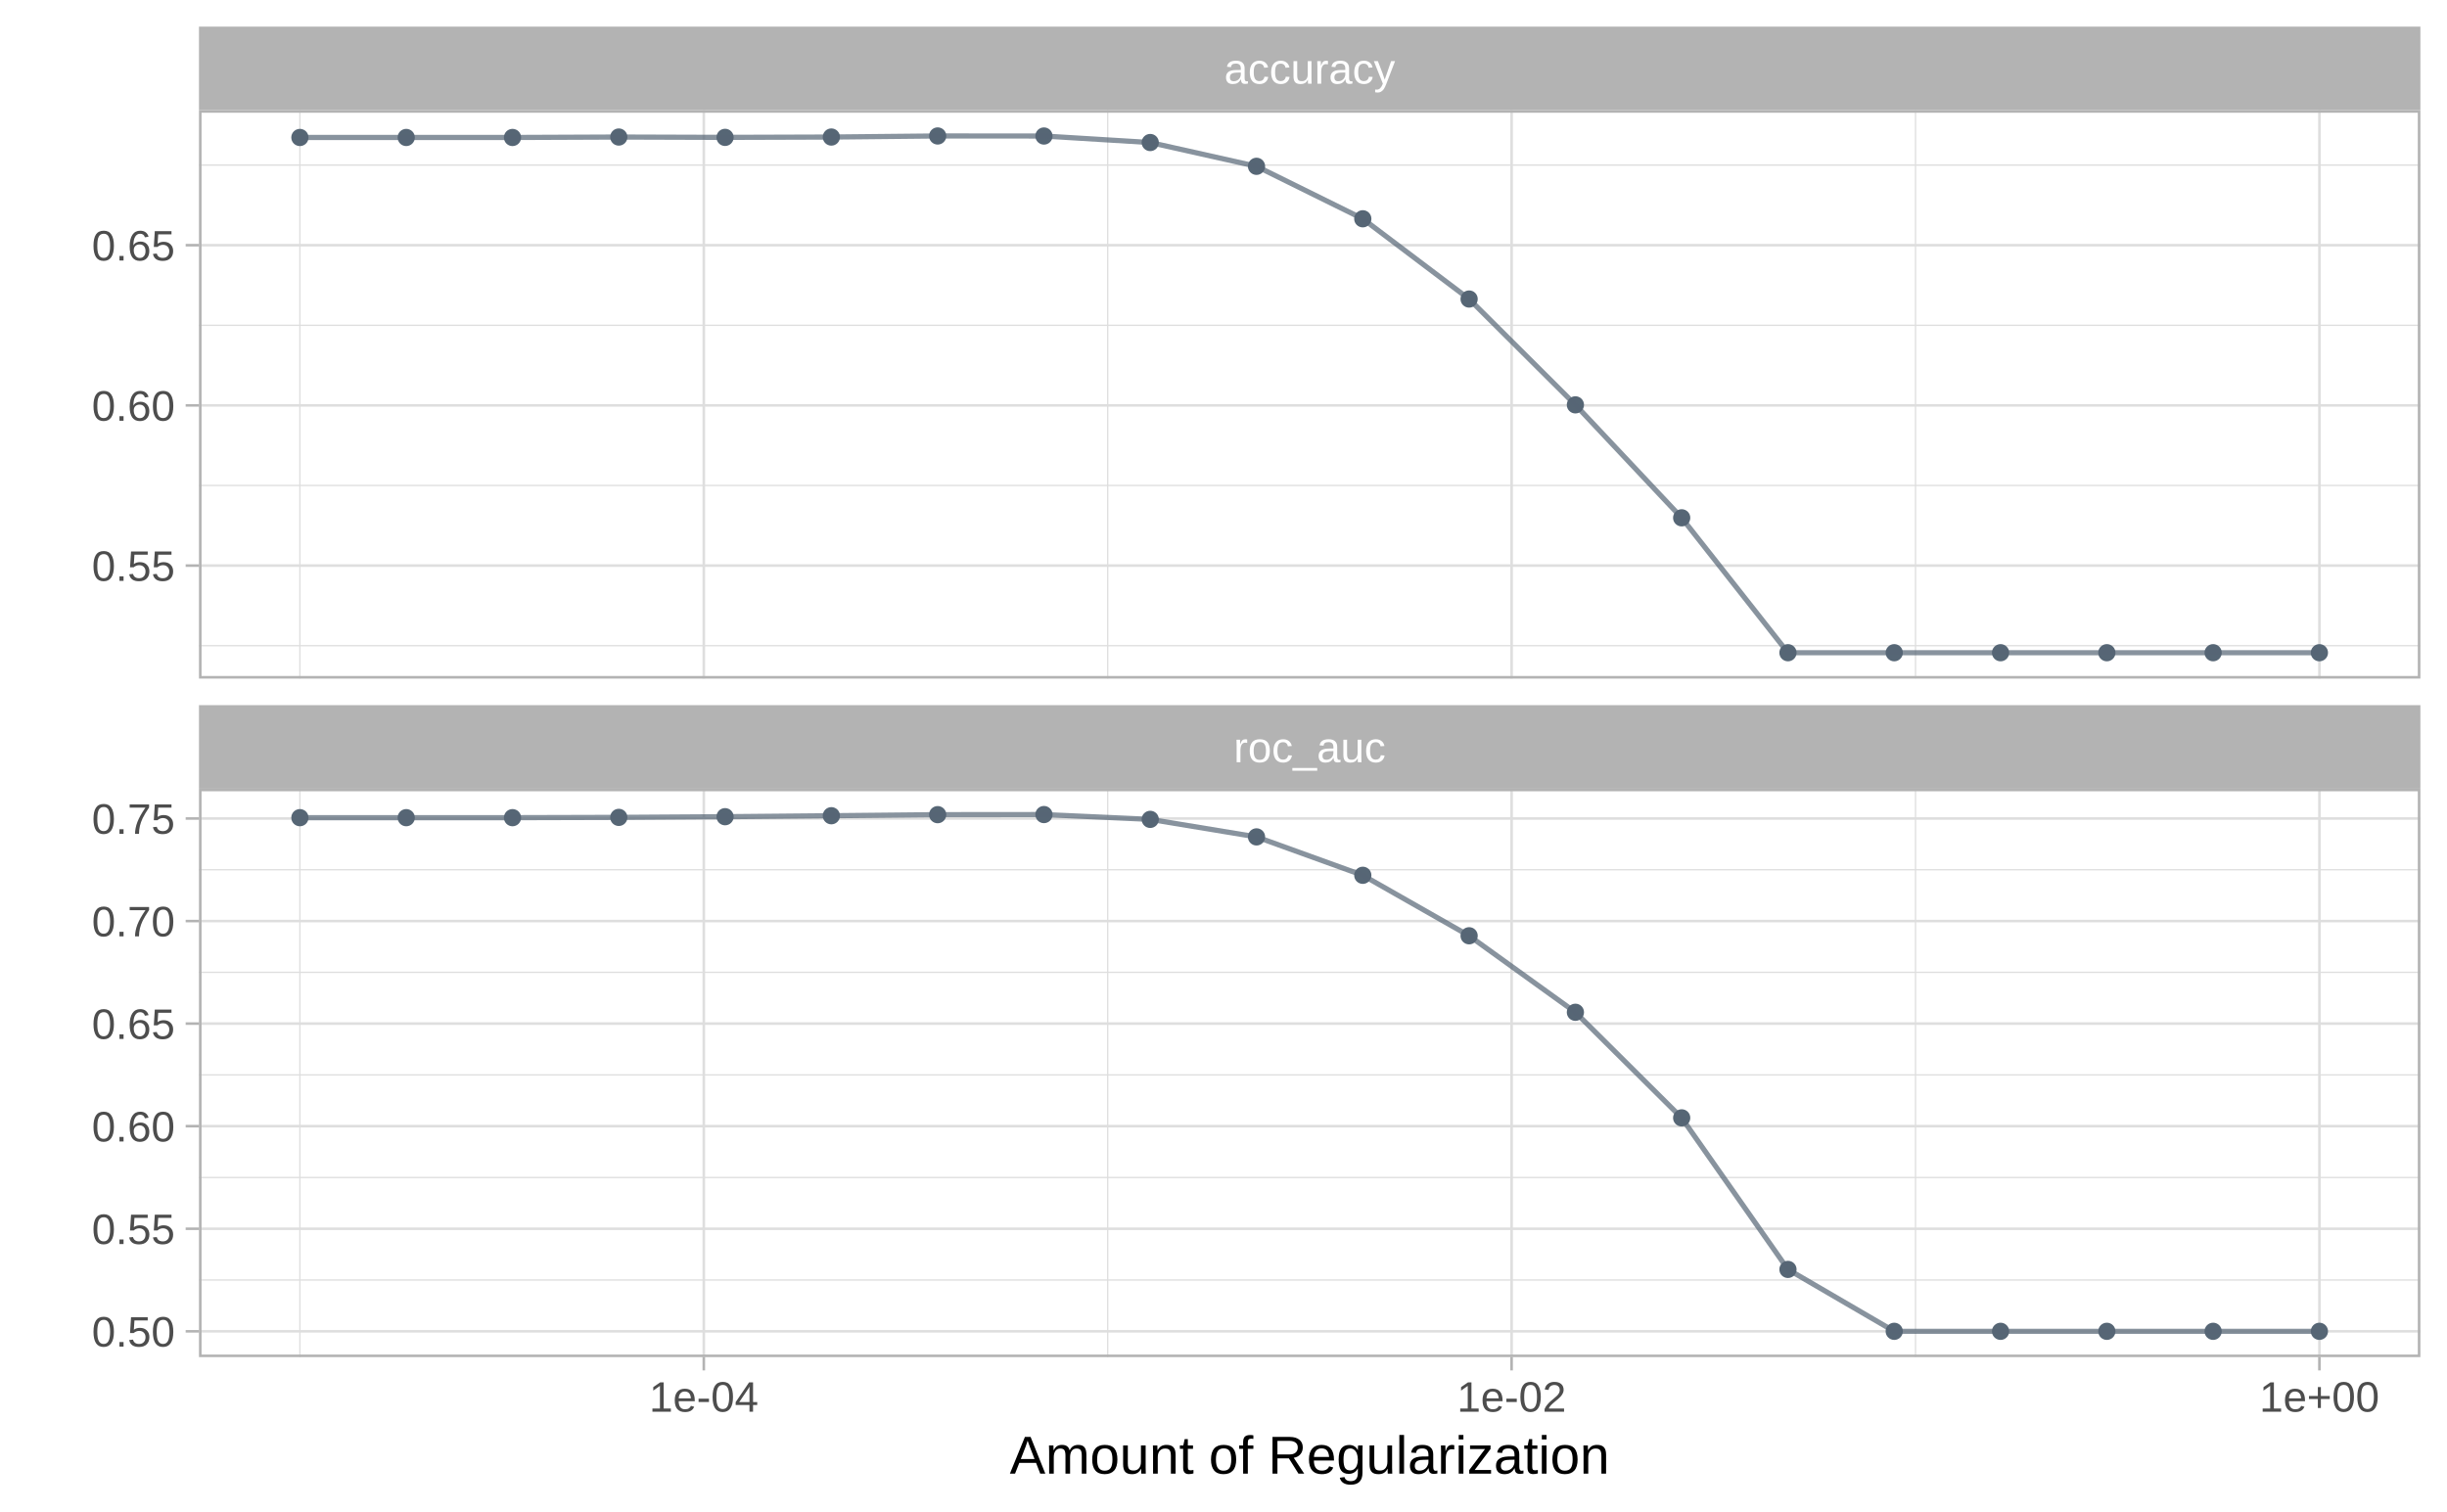
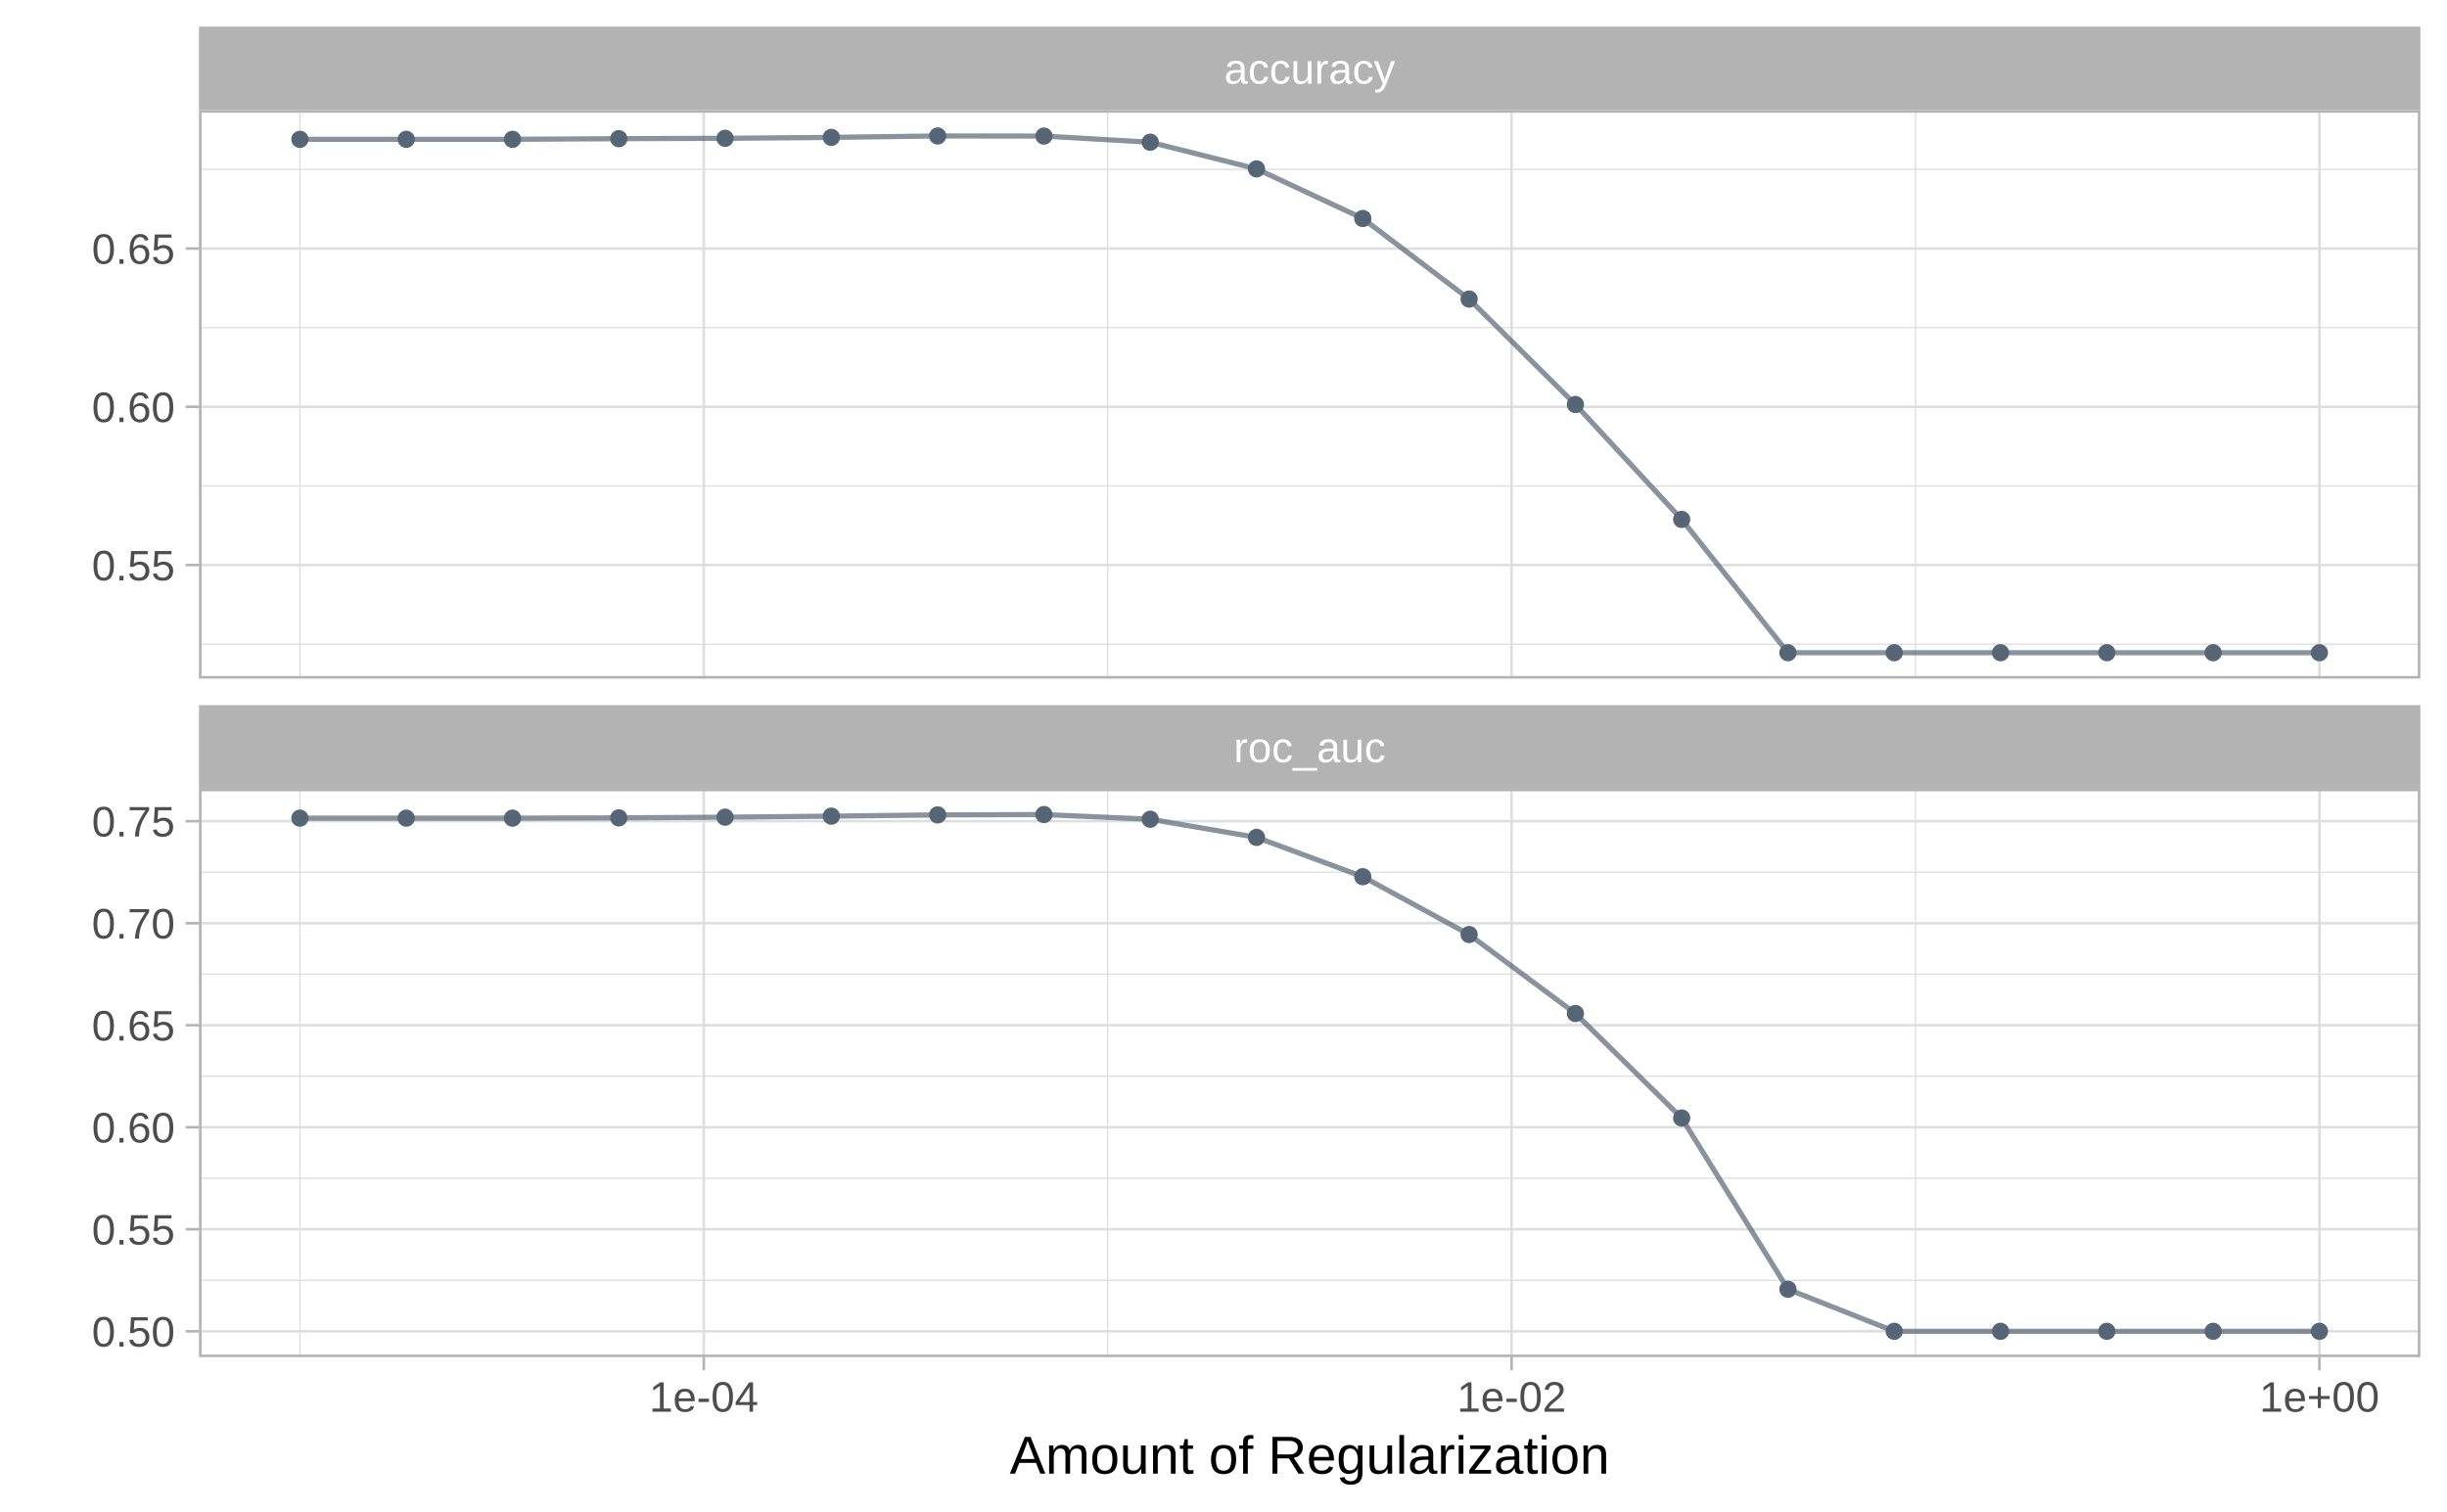
<svg xmlns="http://www.w3.org/2000/svg" class="svglite" width="504.00pt" height="311.47pt" viewBox="0 0 504.00 311.47">
  <defs>
    <style type="text/css">
    .svglite line, .svglite polyline, .svglite polygon, .svglite path, .svglite rect, .svglite circle {
      fill: none;
      stroke: #000000;
      stroke-linecap: round;
      stroke-linejoin: round;
      stroke-miterlimit: 10.00;
    }
  </style>
  </defs>
  <rect width="100%" height="100%" style="stroke: none; fill: #FFFFFF;" />
  <defs>
    <clipPath id="cpMC4wMHw1MDQuMDB8MC4wMHwzMTEuNDc=">
      <rect x="0.00" y="0.00" width="504.00" height="311.47" />
    </clipPath>
  </defs>
  <g clip-path="url(#cpMC4wMHw1MDQuMDB8MC4wMHwzMTEuNDc=)">
    <rect x="0.00" y="0.00" width="504.00" height="311.47" style="stroke-width: 1.07; stroke: #FFFFFF; fill: #FFFFFF;" />
  </g>
  <defs>
    <clipPath id="cpNDAuOTh8NDk4LjUyfDIyLjY5fDEzOS43OA==">
      <rect x="40.98" y="22.69" width="457.54" height="117.10" />
    </clipPath>
  </defs>
  <g clip-path="url(#cpNDAuOTh8NDk4LjUyfDIyLjY5fDEzOS43OA==)">
    <rect x="40.98" y="22.69" width="457.54" height="117.10" style="stroke-width: 1.07; stroke: none; fill: #FFFFFF;" />
-     <polyline points="40.98,133.01 498.52,133.01 " style="stroke-width: 0.27; stroke: #DEDEDE; stroke-linecap: butt;" />
-     <polyline points="40.98,100.01 498.52,100.01 " style="stroke-width: 0.27; stroke: #DEDEDE; stroke-linecap: butt;" />
-     <polyline points="40.98,67.01 498.52,67.01 " style="stroke-width: 0.27; stroke: #DEDEDE; stroke-linecap: butt;" />
-     <polyline points="40.98,34.01 498.52,34.01 " style="stroke-width: 0.27; stroke: #DEDEDE; stroke-linecap: butt;" />
+     <polyline points="40.98,132.71 498.52,132.71 " style="stroke-width: 0.27; stroke: #DEDEDE; stroke-linecap: butt;" />
+     <polyline points="40.98,100.10 498.52,100.10 " style="stroke-width: 0.27; stroke: #DEDEDE; stroke-linecap: butt;" />
+     <polyline points="40.98,67.50 498.52,67.50 " style="stroke-width: 0.27; stroke: #DEDEDE; stroke-linecap: butt;" />
+     <polyline points="40.98,34.90 498.52,34.90 " style="stroke-width: 0.27; stroke: #DEDEDE; stroke-linecap: butt;" />
    <polyline points="61.77,139.78 61.77,22.69 " style="stroke-width: 0.27; stroke: #DEDEDE; stroke-linecap: butt;" />
    <polyline points="228.15,139.78 228.15,22.69 " style="stroke-width: 0.27; stroke: #DEDEDE; stroke-linecap: butt;" />
    <polyline points="394.53,139.78 394.53,22.69 " style="stroke-width: 0.27; stroke: #DEDEDE; stroke-linecap: butt;" />
-     <polyline points="40.98,116.51 498.52,116.51 " style="stroke-width: 0.53; stroke: #DEDEDE; stroke-linecap: butt;" />
-     <polyline points="40.98,83.51 498.52,83.51 " style="stroke-width: 0.53; stroke: #DEDEDE; stroke-linecap: butt;" />
-     <polyline points="40.98,50.51 498.52,50.51 " style="stroke-width: 0.53; stroke: #DEDEDE; stroke-linecap: butt;" />
+     <polyline points="40.98,116.40 498.52,116.40 " style="stroke-width: 0.53; stroke: #DEDEDE; stroke-linecap: butt;" />
+     <polyline points="40.98,83.80 498.52,83.80 " style="stroke-width: 0.53; stroke: #DEDEDE; stroke-linecap: butt;" />
+     <polyline points="40.98,51.20 498.52,51.20 " style="stroke-width: 0.53; stroke: #DEDEDE; stroke-linecap: butt;" />
    <polyline points="144.96,139.78 144.96,22.69 " style="stroke-width: 0.53; stroke: #DEDEDE; stroke-linecap: butt;" />
    <polyline points="311.34,139.78 311.34,22.69 " style="stroke-width: 0.53; stroke: #DEDEDE; stroke-linecap: butt;" />
    <polyline points="477.72,139.78 477.72,22.69 " style="stroke-width: 0.53; stroke: #DEDEDE; stroke-linecap: butt;" />
-     <circle cx="61.77" cy="28.32" r="1.42" style="stroke-width: 0.71; stroke: #566675; fill: #566675;" />
-     <circle cx="83.67" cy="28.32" r="1.42" style="stroke-width: 0.71; stroke: #566675; fill: #566675;" />
-     <circle cx="105.56" cy="28.32" r="1.42" style="stroke-width: 0.71; stroke: #566675; fill: #566675;" />
-     <circle cx="127.45" cy="28.23" r="1.42" style="stroke-width: 0.71; stroke: #566675; fill: #566675;" />
-     <circle cx="149.34" cy="28.30" r="1.42" style="stroke-width: 0.71; stroke: #566675; fill: #566675;" />
-     <circle cx="171.23" cy="28.23" r="1.42" style="stroke-width: 0.71; stroke: #566675; fill: #566675;" />
+     <circle cx="61.77" cy="28.70" r="1.42" style="stroke-width: 0.71; stroke: #566675; fill: #566675;" />
+     <circle cx="83.67" cy="28.70" r="1.42" style="stroke-width: 0.71; stroke: #566675; fill: #566675;" />
+     <circle cx="105.56" cy="28.70" r="1.42" style="stroke-width: 0.71; stroke: #566675; fill: #566675;" />
+     <circle cx="127.45" cy="28.57" r="1.42" style="stroke-width: 0.71; stroke: #566675; fill: #566675;" />
+     <circle cx="149.34" cy="28.49" r="1.42" style="stroke-width: 0.71; stroke: #566675; fill: #566675;" />
+     <circle cx="171.23" cy="28.30" r="1.42" style="stroke-width: 0.71; stroke: #566675; fill: #566675;" />
    <circle cx="193.13" cy="28.01" r="1.42" style="stroke-width: 0.71; stroke: #566675; fill: #566675;" />
-     <circle cx="215.02" cy="28.02" r="1.42" style="stroke-width: 0.71; stroke: #566675; fill: #566675;" />
-     <circle cx="236.91" cy="29.36" r="1.42" style="stroke-width: 0.71; stroke: #566675; fill: #566675;" />
-     <circle cx="258.80" cy="34.26" r="1.42" style="stroke-width: 0.71; stroke: #566675; fill: #566675;" />
-     <circle cx="280.69" cy="45.07" r="1.42" style="stroke-width: 0.71; stroke: #566675; fill: #566675;" />
-     <circle cx="302.59" cy="61.60" r="1.42" style="stroke-width: 0.71; stroke: #566675; fill: #566675;" />
-     <circle cx="324.48" cy="83.40" r="1.42" style="stroke-width: 0.71; stroke: #566675; fill: #566675;" />
-     <circle cx="346.37" cy="106.67" r="1.42" style="stroke-width: 0.71; stroke: #566675; fill: #566675;" />
+     <circle cx="215.02" cy="28.03" r="1.42" style="stroke-width: 0.71; stroke: #566675; fill: #566675;" />
+     <circle cx="236.91" cy="29.30" r="1.42" style="stroke-width: 0.71; stroke: #566675; fill: #566675;" />
+     <circle cx="258.80" cy="34.79" r="1.42" style="stroke-width: 0.71; stroke: #566675; fill: #566675;" />
+     <circle cx="280.69" cy="45.01" r="1.42" style="stroke-width: 0.71; stroke: #566675; fill: #566675;" />
+     <circle cx="302.59" cy="61.61" r="1.42" style="stroke-width: 0.71; stroke: #566675; fill: #566675;" />
+     <circle cx="324.48" cy="83.33" r="1.42" style="stroke-width: 0.71; stroke: #566675; fill: #566675;" />
+     <circle cx="346.37" cy="107.00" r="1.42" style="stroke-width: 0.71; stroke: #566675; fill: #566675;" />
    <circle cx="368.26" cy="134.46" r="1.42" style="stroke-width: 0.71; stroke: #566675; fill: #566675;" />
    <circle cx="390.15" cy="134.46" r="1.42" style="stroke-width: 0.71; stroke: #566675; fill: #566675;" />
    <circle cx="412.05" cy="134.46" r="1.42" style="stroke-width: 0.71; stroke: #566675; fill: #566675;" />
    <circle cx="433.94" cy="134.46" r="1.42" style="stroke-width: 0.71; stroke: #566675; fill: #566675;" />
    <circle cx="455.83" cy="134.46" r="1.42" style="stroke-width: 0.71; stroke: #566675; fill: #566675;" />
    <circle cx="477.72" cy="134.46" r="1.42" style="stroke-width: 0.71; stroke: #566675; fill: #566675;" />
-     <polyline points="61.77,28.32 83.67,28.32 105.56,28.32 127.45,28.23 149.34,28.30 171.23,28.23 193.13,28.01 215.02,28.02 236.91,29.36 258.80,34.26 280.69,45.07 302.59,61.60 324.48,83.40 346.37,106.67 368.26,134.46 390.15,134.46 412.05,134.46 433.94,134.46 455.83,134.46 477.72,134.46 " style="stroke-width: 1.07; stroke: #566675; stroke-opacity: 0.70; stroke-linecap: butt;" />
+     <polyline points="61.77,28.70 83.67,28.70 105.56,28.70 127.45,28.57 149.34,28.49 171.23,28.30 193.13,28.01 215.02,28.03 236.91,29.30 258.80,34.79 280.69,45.01 302.59,61.61 324.48,83.33 346.37,107.00 368.26,134.46 390.15,134.46 412.05,134.46 433.94,134.46 455.83,134.46 477.72,134.46 " style="stroke-width: 1.07; stroke: #566675; stroke-opacity: 0.70; stroke-linecap: butt;" />
    <rect x="40.98" y="22.69" width="457.54" height="117.10" style="stroke-width: 1.07; stroke: #B3B3B3;" />
  </g>
  <g clip-path="url(#cpMC4wMHw1MDQuMDB8MC4wMHwzMTEuNDc=)">
</g>
  <defs>
    <clipPath id="cpNDAuOTh8NDk4LjUyfDE2Mi40N3wyNzkuNTc=">
      <rect x="40.98" y="162.47" width="457.54" height="117.10" />
    </clipPath>
  </defs>
  <g clip-path="url(#cpNDAuOTh8NDk4LjUyfDE2Mi40N3wyNzkuNTc=)">
    <rect x="40.98" y="162.47" width="457.54" height="117.10" style="stroke-width: 1.07; stroke: none; fill: #FFFFFF;" />
-     <polyline points="40.98,263.68 498.52,263.68 " style="stroke-width: 0.27; stroke: #DEDEDE; stroke-linecap: butt;" />
-     <polyline points="40.98,242.56 498.52,242.56 " style="stroke-width: 0.27; stroke: #DEDEDE; stroke-linecap: butt;" />
-     <polyline points="40.98,221.43 498.52,221.43 " style="stroke-width: 0.27; stroke: #DEDEDE; stroke-linecap: butt;" />
-     <polyline points="40.98,200.30 498.52,200.30 " style="stroke-width: 0.27; stroke: #DEDEDE; stroke-linecap: butt;" />
-     <polyline points="40.98,179.17 498.52,179.17 " style="stroke-width: 0.27; stroke: #DEDEDE; stroke-linecap: butt;" />
+     <polyline points="40.98,263.74 498.52,263.74 " style="stroke-width: 0.27; stroke: #DEDEDE; stroke-linecap: butt;" />
+     <polyline points="40.98,242.72 498.52,242.72 " style="stroke-width: 0.27; stroke: #DEDEDE; stroke-linecap: butt;" />
+     <polyline points="40.98,221.70 498.52,221.70 " style="stroke-width: 0.27; stroke: #DEDEDE; stroke-linecap: butt;" />
+     <polyline points="40.98,200.69 498.52,200.69 " style="stroke-width: 0.27; stroke: #DEDEDE; stroke-linecap: butt;" />
+     <polyline points="40.98,179.67 498.52,179.67 " style="stroke-width: 0.27; stroke: #DEDEDE; stroke-linecap: butt;" />
    <polyline points="61.77,279.57 61.77,162.47 " style="stroke-width: 0.27; stroke: #DEDEDE; stroke-linecap: butt;" />
    <polyline points="228.15,279.57 228.15,162.47 " style="stroke-width: 0.27; stroke: #DEDEDE; stroke-linecap: butt;" />
    <polyline points="394.53,279.57 394.53,162.47 " style="stroke-width: 0.27; stroke: #DEDEDE; stroke-linecap: butt;" />
    <polyline points="40.98,274.25 498.52,274.25 " style="stroke-width: 0.53; stroke: #DEDEDE; stroke-linecap: butt;" />
-     <polyline points="40.98,253.12 498.52,253.12 " style="stroke-width: 0.53; stroke: #DEDEDE; stroke-linecap: butt;" />
-     <polyline points="40.98,231.99 498.52,231.99 " style="stroke-width: 0.53; stroke: #DEDEDE; stroke-linecap: butt;" />
-     <polyline points="40.98,210.86 498.52,210.86 " style="stroke-width: 0.53; stroke: #DEDEDE; stroke-linecap: butt;" />
-     <polyline points="40.98,189.74 498.52,189.74 " style="stroke-width: 0.53; stroke: #DEDEDE; stroke-linecap: butt;" />
-     <polyline points="40.98,168.61 498.52,168.61 " style="stroke-width: 0.53; stroke: #DEDEDE; stroke-linecap: butt;" />
+     <polyline points="40.98,253.23 498.52,253.23 " style="stroke-width: 0.53; stroke: #DEDEDE; stroke-linecap: butt;" />
+     <polyline points="40.98,232.21 498.52,232.21 " style="stroke-width: 0.53; stroke: #DEDEDE; stroke-linecap: butt;" />
+     <polyline points="40.98,211.19 498.52,211.19 " style="stroke-width: 0.53; stroke: #DEDEDE; stroke-linecap: butt;" />
+     <polyline points="40.98,190.18 498.52,190.18 " style="stroke-width: 0.53; stroke: #DEDEDE; stroke-linecap: butt;" />
+     <polyline points="40.98,169.16 498.52,169.16 " style="stroke-width: 0.53; stroke: #DEDEDE; stroke-linecap: butt;" />
    <polyline points="144.96,279.57 144.96,162.47 " style="stroke-width: 0.53; stroke: #DEDEDE; stroke-linecap: butt;" />
    <polyline points="311.34,279.57 311.34,162.47 " style="stroke-width: 0.53; stroke: #DEDEDE; stroke-linecap: butt;" />
    <polyline points="477.72,279.57 477.72,162.47 " style="stroke-width: 0.53; stroke: #DEDEDE; stroke-linecap: butt;" />
-     <circle cx="61.77" cy="168.44" r="1.42" style="stroke-width: 0.71; stroke: #566675; fill: #566675;" />
-     <circle cx="83.67" cy="168.44" r="1.42" style="stroke-width: 0.71; stroke: #566675; fill: #566675;" />
-     <circle cx="105.56" cy="168.44" r="1.42" style="stroke-width: 0.71; stroke: #566675; fill: #566675;" />
-     <circle cx="127.45" cy="168.38" r="1.42" style="stroke-width: 0.71; stroke: #566675; fill: #566675;" />
-     <circle cx="149.34" cy="168.24" r="1.42" style="stroke-width: 0.71; stroke: #566675; fill: #566675;" />
-     <circle cx="171.23" cy="168.04" r="1.42" style="stroke-width: 0.71; stroke: #566675; fill: #566675;" />
-     <circle cx="193.13" cy="167.82" r="1.42" style="stroke-width: 0.71; stroke: #566675; fill: #566675;" />
+     <circle cx="61.77" cy="168.54" r="1.42" style="stroke-width: 0.71; stroke: #566675; fill: #566675;" />
+     <circle cx="83.67" cy="168.54" r="1.42" style="stroke-width: 0.71; stroke: #566675; fill: #566675;" />
+     <circle cx="105.56" cy="168.54" r="1.42" style="stroke-width: 0.71; stroke: #566675; fill: #566675;" />
+     <circle cx="127.45" cy="168.48" r="1.42" style="stroke-width: 0.71; stroke: #566675; fill: #566675;" />
+     <circle cx="149.34" cy="168.34" r="1.42" style="stroke-width: 0.71; stroke: #566675; fill: #566675;" />
+     <circle cx="171.23" cy="168.13" r="1.42" style="stroke-width: 0.71; stroke: #566675; fill: #566675;" />
+     <circle cx="193.13" cy="167.87" r="1.42" style="stroke-width: 0.71; stroke: #566675; fill: #566675;" />
    <circle cx="215.02" cy="167.80" r="1.42" style="stroke-width: 0.71; stroke: #566675; fill: #566675;" />
-     <circle cx="236.91" cy="168.79" r="1.42" style="stroke-width: 0.71; stroke: #566675; fill: #566675;" />
-     <circle cx="258.80" cy="172.40" r="1.42" style="stroke-width: 0.71; stroke: #566675; fill: #566675;" />
-     <circle cx="280.69" cy="180.31" r="1.42" style="stroke-width: 0.71; stroke: #566675; fill: #566675;" />
-     <circle cx="302.59" cy="192.77" r="1.42" style="stroke-width: 0.71; stroke: #566675; fill: #566675;" />
-     <circle cx="324.48" cy="208.53" r="1.42" style="stroke-width: 0.71; stroke: #566675; fill: #566675;" />
-     <circle cx="346.37" cy="230.28" r="1.42" style="stroke-width: 0.71; stroke: #566675; fill: #566675;" />
-     <circle cx="368.26" cy="261.50" r="1.42" style="stroke-width: 0.71; stroke: #566675; fill: #566675;" />
+     <circle cx="236.91" cy="168.76" r="1.42" style="stroke-width: 0.71; stroke: #566675; fill: #566675;" />
+     <circle cx="258.80" cy="172.50" r="1.42" style="stroke-width: 0.71; stroke: #566675; fill: #566675;" />
+     <circle cx="280.69" cy="180.60" r="1.42" style="stroke-width: 0.71; stroke: #566675; fill: #566675;" />
+     <circle cx="302.59" cy="192.51" r="1.42" style="stroke-width: 0.71; stroke: #566675; fill: #566675;" />
+     <circle cx="324.48" cy="208.78" r="1.42" style="stroke-width: 0.71; stroke: #566675; fill: #566675;" />
+     <circle cx="346.37" cy="230.31" r="1.42" style="stroke-width: 0.71; stroke: #566675; fill: #566675;" />
+     <circle cx="368.26" cy="265.59" r="1.42" style="stroke-width: 0.71; stroke: #566675; fill: #566675;" />
    <circle cx="390.15" cy="274.25" r="1.42" style="stroke-width: 0.71; stroke: #566675; fill: #566675;" />
    <circle cx="412.05" cy="274.25" r="1.42" style="stroke-width: 0.71; stroke: #566675; fill: #566675;" />
    <circle cx="433.94" cy="274.25" r="1.42" style="stroke-width: 0.71; stroke: #566675; fill: #566675;" />
    <circle cx="455.83" cy="274.25" r="1.42" style="stroke-width: 0.71; stroke: #566675; fill: #566675;" />
    <circle cx="477.72" cy="274.25" r="1.42" style="stroke-width: 0.71; stroke: #566675; fill: #566675;" />
-     <polyline points="61.77,168.44 83.67,168.44 105.56,168.44 127.45,168.38 149.34,168.24 171.23,168.04 193.13,167.82 215.02,167.80 236.91,168.79 258.80,172.40 280.69,180.31 302.59,192.77 324.48,208.53 346.37,230.28 368.26,261.50 390.15,274.25 412.05,274.25 433.94,274.25 455.83,274.25 477.72,274.25 " style="stroke-width: 1.07; stroke: #566675; stroke-opacity: 0.70; stroke-linecap: butt;" />
+     <polyline points="61.77,168.54 83.67,168.54 105.56,168.54 127.45,168.48 149.34,168.34 171.23,168.13 193.13,167.87 215.02,167.80 236.91,168.76 258.80,172.50 280.69,180.60 302.59,192.51 324.48,208.78 346.37,230.31 368.26,265.59 390.15,274.25 412.05,274.25 433.94,274.25 455.83,274.25 477.72,274.25 " style="stroke-width: 1.07; stroke: #566675; stroke-opacity: 0.70; stroke-linecap: butt;" />
    <rect x="40.98" y="162.47" width="457.54" height="117.10" style="stroke-width: 1.07; stroke: #B3B3B3;" />
  </g>
  <g clip-path="url(#cpMC4wMHw1MDQuMDB8MC4wMHwzMTEuNDc=)">
</g>
  <defs>
    <clipPath id="cpNDAuOTh8NDk4LjUyfDE0NS4yNnwxNjIuNDc=">
      <rect x="40.98" y="145.26" width="457.54" height="17.21" />
    </clipPath>
  </defs>
  <g clip-path="url(#cpNDAuOTh8NDk4LjUyfDE0NS4yNnwxNjIuNDc=)">
    <rect x="40.98" y="145.26" width="457.54" height="17.21" style="stroke-width: 1.07; stroke: none; fill: #B3B3B3;" />
    <text x="269.75" y="157.02" text-anchor="middle" style="font-size: 8.80px; fill: #FFFFFF; font-family: Arial;" textLength="31.31px" lengthAdjust="spacingAndGlyphs">roc_auc</text>
  </g>
  <g clip-path="url(#cpMC4wMHw1MDQuMDB8MC4wMHwzMTEuNDc=)">
</g>
  <defs>
    <clipPath id="cpNDAuOTh8NDk4LjUyfDUuNDh8MjIuNjk=">
      <rect x="40.98" y="5.48" width="457.54" height="17.21" />
    </clipPath>
  </defs>
  <g clip-path="url(#cpNDAuOTh8NDk4LjUyfDUuNDh8MjIuNjk=)">
    <rect x="40.98" y="5.48" width="457.54" height="17.21" style="stroke-width: 1.07; stroke: none; fill: #B3B3B3;" />
    <text x="269.75" y="17.24" text-anchor="middle" style="font-size: 8.80px; fill: #FFFFFF; font-family: Arial;" textLength="35.22px" lengthAdjust="spacingAndGlyphs">accuracy</text>
  </g>
  <g clip-path="url(#cpMC4wMHw1MDQuMDB8MC4wMHwzMTEuNDc=)">
    <polyline points="144.96,282.31 144.96,279.57 " style="stroke-width: 0.53; stroke: #B3B3B3; stroke-linecap: butt;" />
    <polyline points="311.34,282.31 311.34,279.57 " style="stroke-width: 0.53; stroke: #B3B3B3; stroke-linecap: butt;" />
    <polyline points="477.72,282.31 477.72,279.57 " style="stroke-width: 0.53; stroke: #B3B3B3; stroke-linecap: butt;" />
    <text x="144.96" y="290.81" text-anchor="middle" style="font-size: 8.80px; fill: #4D4D4D; font-family: Arial;" textLength="22.51px" lengthAdjust="spacingAndGlyphs">1e-04</text>
    <text x="311.34" y="290.81" text-anchor="middle" style="font-size: 8.80px; fill: #4D4D4D; font-family: Arial;" textLength="22.51px" lengthAdjust="spacingAndGlyphs">1e-02</text>
    <text x="477.72" y="290.81" text-anchor="middle" style="font-size: 8.80px; fill: #4D4D4D; font-family: Arial;" textLength="24.72px" lengthAdjust="spacingAndGlyphs">1e+00</text>
-     <text x="36.04" y="119.66" text-anchor="end" style="font-size: 8.80px; fill: #4D4D4D; font-family: Arial;" textLength="17.13px" lengthAdjust="spacingAndGlyphs">0.55</text>
-     <text x="36.04" y="86.67" text-anchor="end" style="font-size: 8.80px; fill: #4D4D4D; font-family: Arial;" textLength="17.13px" lengthAdjust="spacingAndGlyphs">0.60</text>
-     <text x="36.04" y="53.67" text-anchor="end" style="font-size: 8.80px; fill: #4D4D4D; font-family: Arial;" textLength="17.13px" lengthAdjust="spacingAndGlyphs">0.65</text>
-     <polyline points="38.24,116.51 40.98,116.51 " style="stroke-width: 0.53; stroke: #B3B3B3; stroke-linecap: butt;" />
-     <polyline points="38.24,83.51 40.98,83.51 " style="stroke-width: 0.53; stroke: #B3B3B3; stroke-linecap: butt;" />
-     <polyline points="38.24,50.51 40.98,50.51 " style="stroke-width: 0.53; stroke: #B3B3B3; stroke-linecap: butt;" />
+     <text x="36.04" y="119.56" text-anchor="end" style="font-size: 8.80px; fill: #4D4D4D; font-family: Arial;" textLength="17.13px" lengthAdjust="spacingAndGlyphs">0.55</text>
+     <text x="36.04" y="86.95" text-anchor="end" style="font-size: 8.80px; fill: #4D4D4D; font-family: Arial;" textLength="17.13px" lengthAdjust="spacingAndGlyphs">0.60</text>
+     <text x="36.04" y="54.35" text-anchor="end" style="font-size: 8.80px; fill: #4D4D4D; font-family: Arial;" textLength="17.13px" lengthAdjust="spacingAndGlyphs">0.65</text>
+     <polyline points="38.24,116.40 40.98,116.40 " style="stroke-width: 0.53; stroke: #B3B3B3; stroke-linecap: butt;" />
+     <polyline points="38.24,83.80 40.98,83.80 " style="stroke-width: 0.53; stroke: #B3B3B3; stroke-linecap: butt;" />
+     <polyline points="38.24,51.20 40.98,51.20 " style="stroke-width: 0.53; stroke: #B3B3B3; stroke-linecap: butt;" />
    <text x="36.04" y="277.40" text-anchor="end" style="font-size: 8.80px; fill: #4D4D4D; font-family: Arial;" textLength="17.13px" lengthAdjust="spacingAndGlyphs">0.50</text>
-     <text x="36.04" y="256.27" text-anchor="end" style="font-size: 8.80px; fill: #4D4D4D; font-family: Arial;" textLength="17.13px" lengthAdjust="spacingAndGlyphs">0.55</text>
-     <text x="36.04" y="235.15" text-anchor="end" style="font-size: 8.80px; fill: #4D4D4D; font-family: Arial;" textLength="17.13px" lengthAdjust="spacingAndGlyphs">0.60</text>
-     <text x="36.04" y="214.02" text-anchor="end" style="font-size: 8.80px; fill: #4D4D4D; font-family: Arial;" textLength="17.13px" lengthAdjust="spacingAndGlyphs">0.65</text>
-     <text x="36.04" y="192.89" text-anchor="end" style="font-size: 8.80px; fill: #4D4D4D; font-family: Arial;" textLength="17.13px" lengthAdjust="spacingAndGlyphs">0.70</text>
-     <text x="36.04" y="171.76" text-anchor="end" style="font-size: 8.80px; fill: #4D4D4D; font-family: Arial;" textLength="17.13px" lengthAdjust="spacingAndGlyphs">0.75</text>
+     <text x="36.04" y="256.38" text-anchor="end" style="font-size: 8.80px; fill: #4D4D4D; font-family: Arial;" textLength="17.13px" lengthAdjust="spacingAndGlyphs">0.55</text>
+     <text x="36.04" y="235.36" text-anchor="end" style="font-size: 8.80px; fill: #4D4D4D; font-family: Arial;" textLength="17.13px" lengthAdjust="spacingAndGlyphs">0.60</text>
+     <text x="36.04" y="214.35" text-anchor="end" style="font-size: 8.80px; fill: #4D4D4D; font-family: Arial;" textLength="17.13px" lengthAdjust="spacingAndGlyphs">0.65</text>
+     <text x="36.04" y="193.33" text-anchor="end" style="font-size: 8.80px; fill: #4D4D4D; font-family: Arial;" textLength="17.13px" lengthAdjust="spacingAndGlyphs">0.70</text>
+     <text x="36.04" y="172.31" text-anchor="end" style="font-size: 8.80px; fill: #4D4D4D; font-family: Arial;" textLength="17.13px" lengthAdjust="spacingAndGlyphs">0.75</text>
    <polyline points="38.24,274.25 40.98,274.25 " style="stroke-width: 0.53; stroke: #B3B3B3; stroke-linecap: butt;" />
-     <polyline points="38.24,253.12 40.98,253.12 " style="stroke-width: 0.53; stroke: #B3B3B3; stroke-linecap: butt;" />
-     <polyline points="38.24,231.99 40.98,231.99 " style="stroke-width: 0.53; stroke: #B3B3B3; stroke-linecap: butt;" />
-     <polyline points="38.24,210.86 40.98,210.86 " style="stroke-width: 0.53; stroke: #B3B3B3; stroke-linecap: butt;" />
-     <polyline points="38.24,189.74 40.98,189.74 " style="stroke-width: 0.53; stroke: #B3B3B3; stroke-linecap: butt;" />
-     <polyline points="38.24,168.61 40.98,168.61 " style="stroke-width: 0.53; stroke: #B3B3B3; stroke-linecap: butt;" />
+     <polyline points="38.24,253.23 40.98,253.23 " style="stroke-width: 0.53; stroke: #B3B3B3; stroke-linecap: butt;" />
+     <polyline points="38.24,232.21 40.98,232.21 " style="stroke-width: 0.53; stroke: #B3B3B3; stroke-linecap: butt;" />
+     <polyline points="38.24,211.19 40.98,211.19 " style="stroke-width: 0.53; stroke: #B3B3B3; stroke-linecap: butt;" />
+     <polyline points="38.24,190.18 40.98,190.18 " style="stroke-width: 0.53; stroke: #B3B3B3; stroke-linecap: butt;" />
+     <polyline points="38.24,169.16 40.98,169.16 " style="stroke-width: 0.53; stroke: #B3B3B3; stroke-linecap: butt;" />
    <text x="269.75" y="303.57" text-anchor="middle" style="font-size: 11.00px; font-family: Arial;" textLength="123.52px" lengthAdjust="spacingAndGlyphs">Amount of Regularization</text>
  </g>
</svg>
